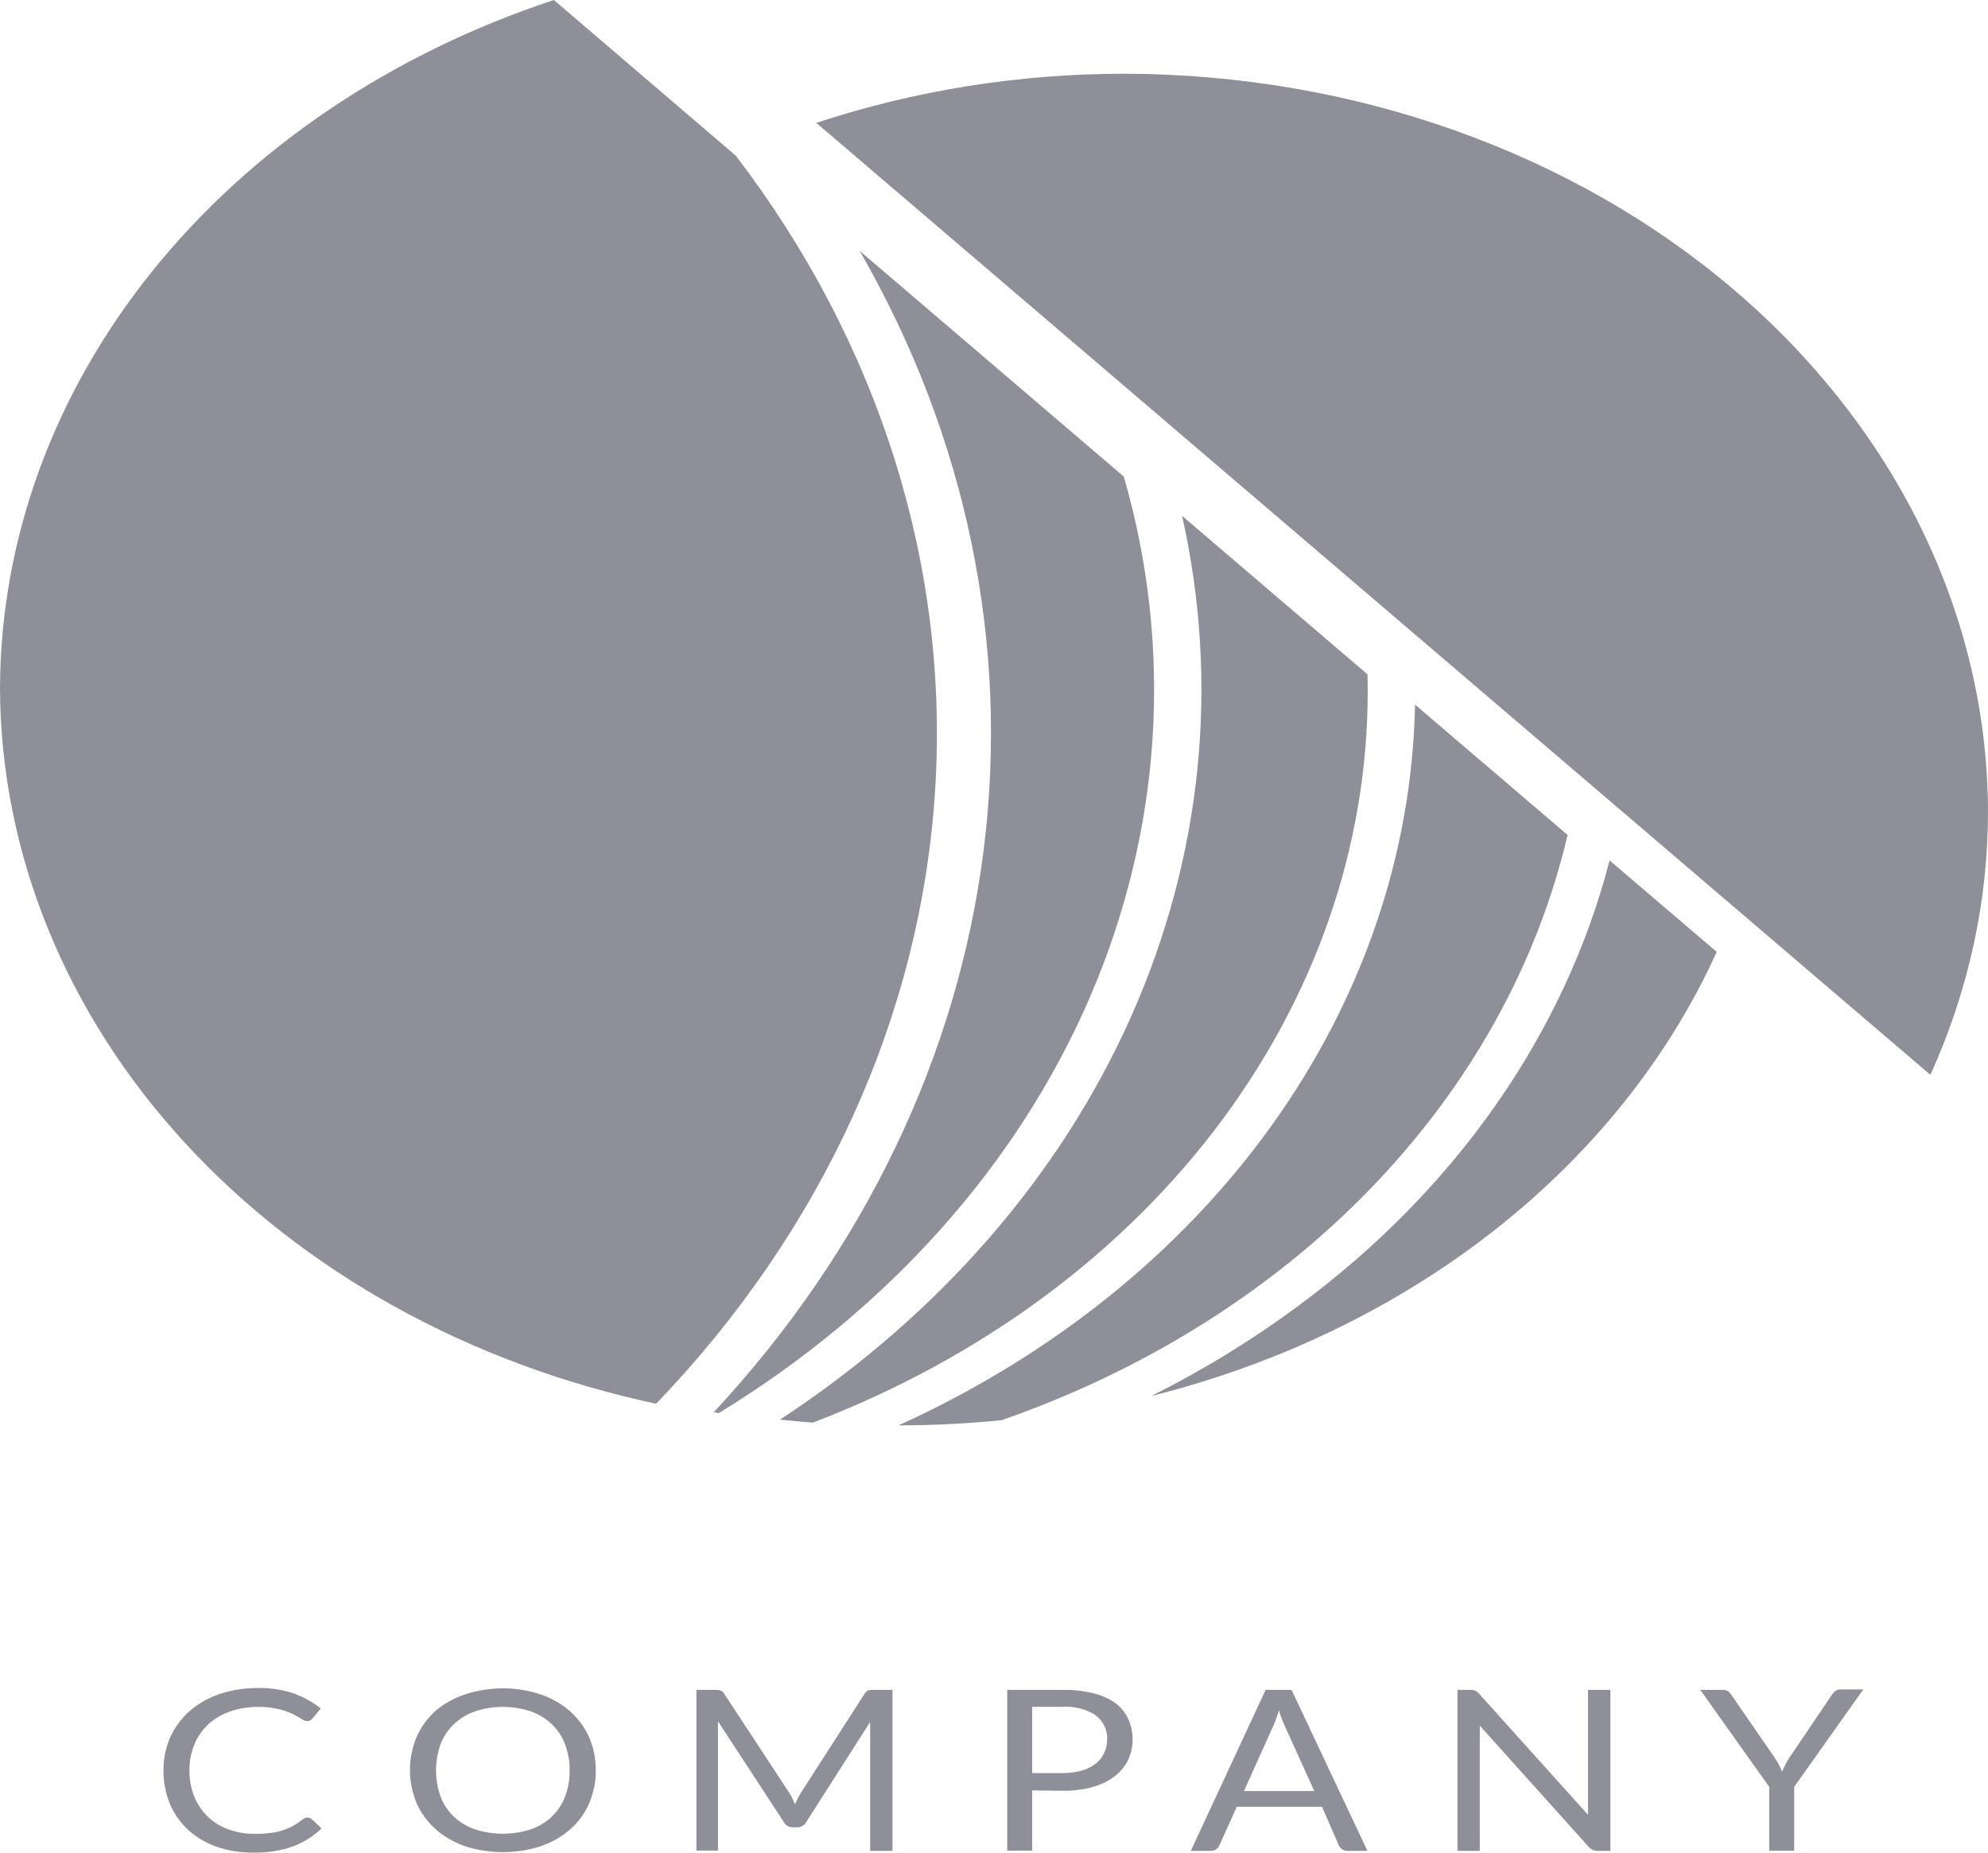
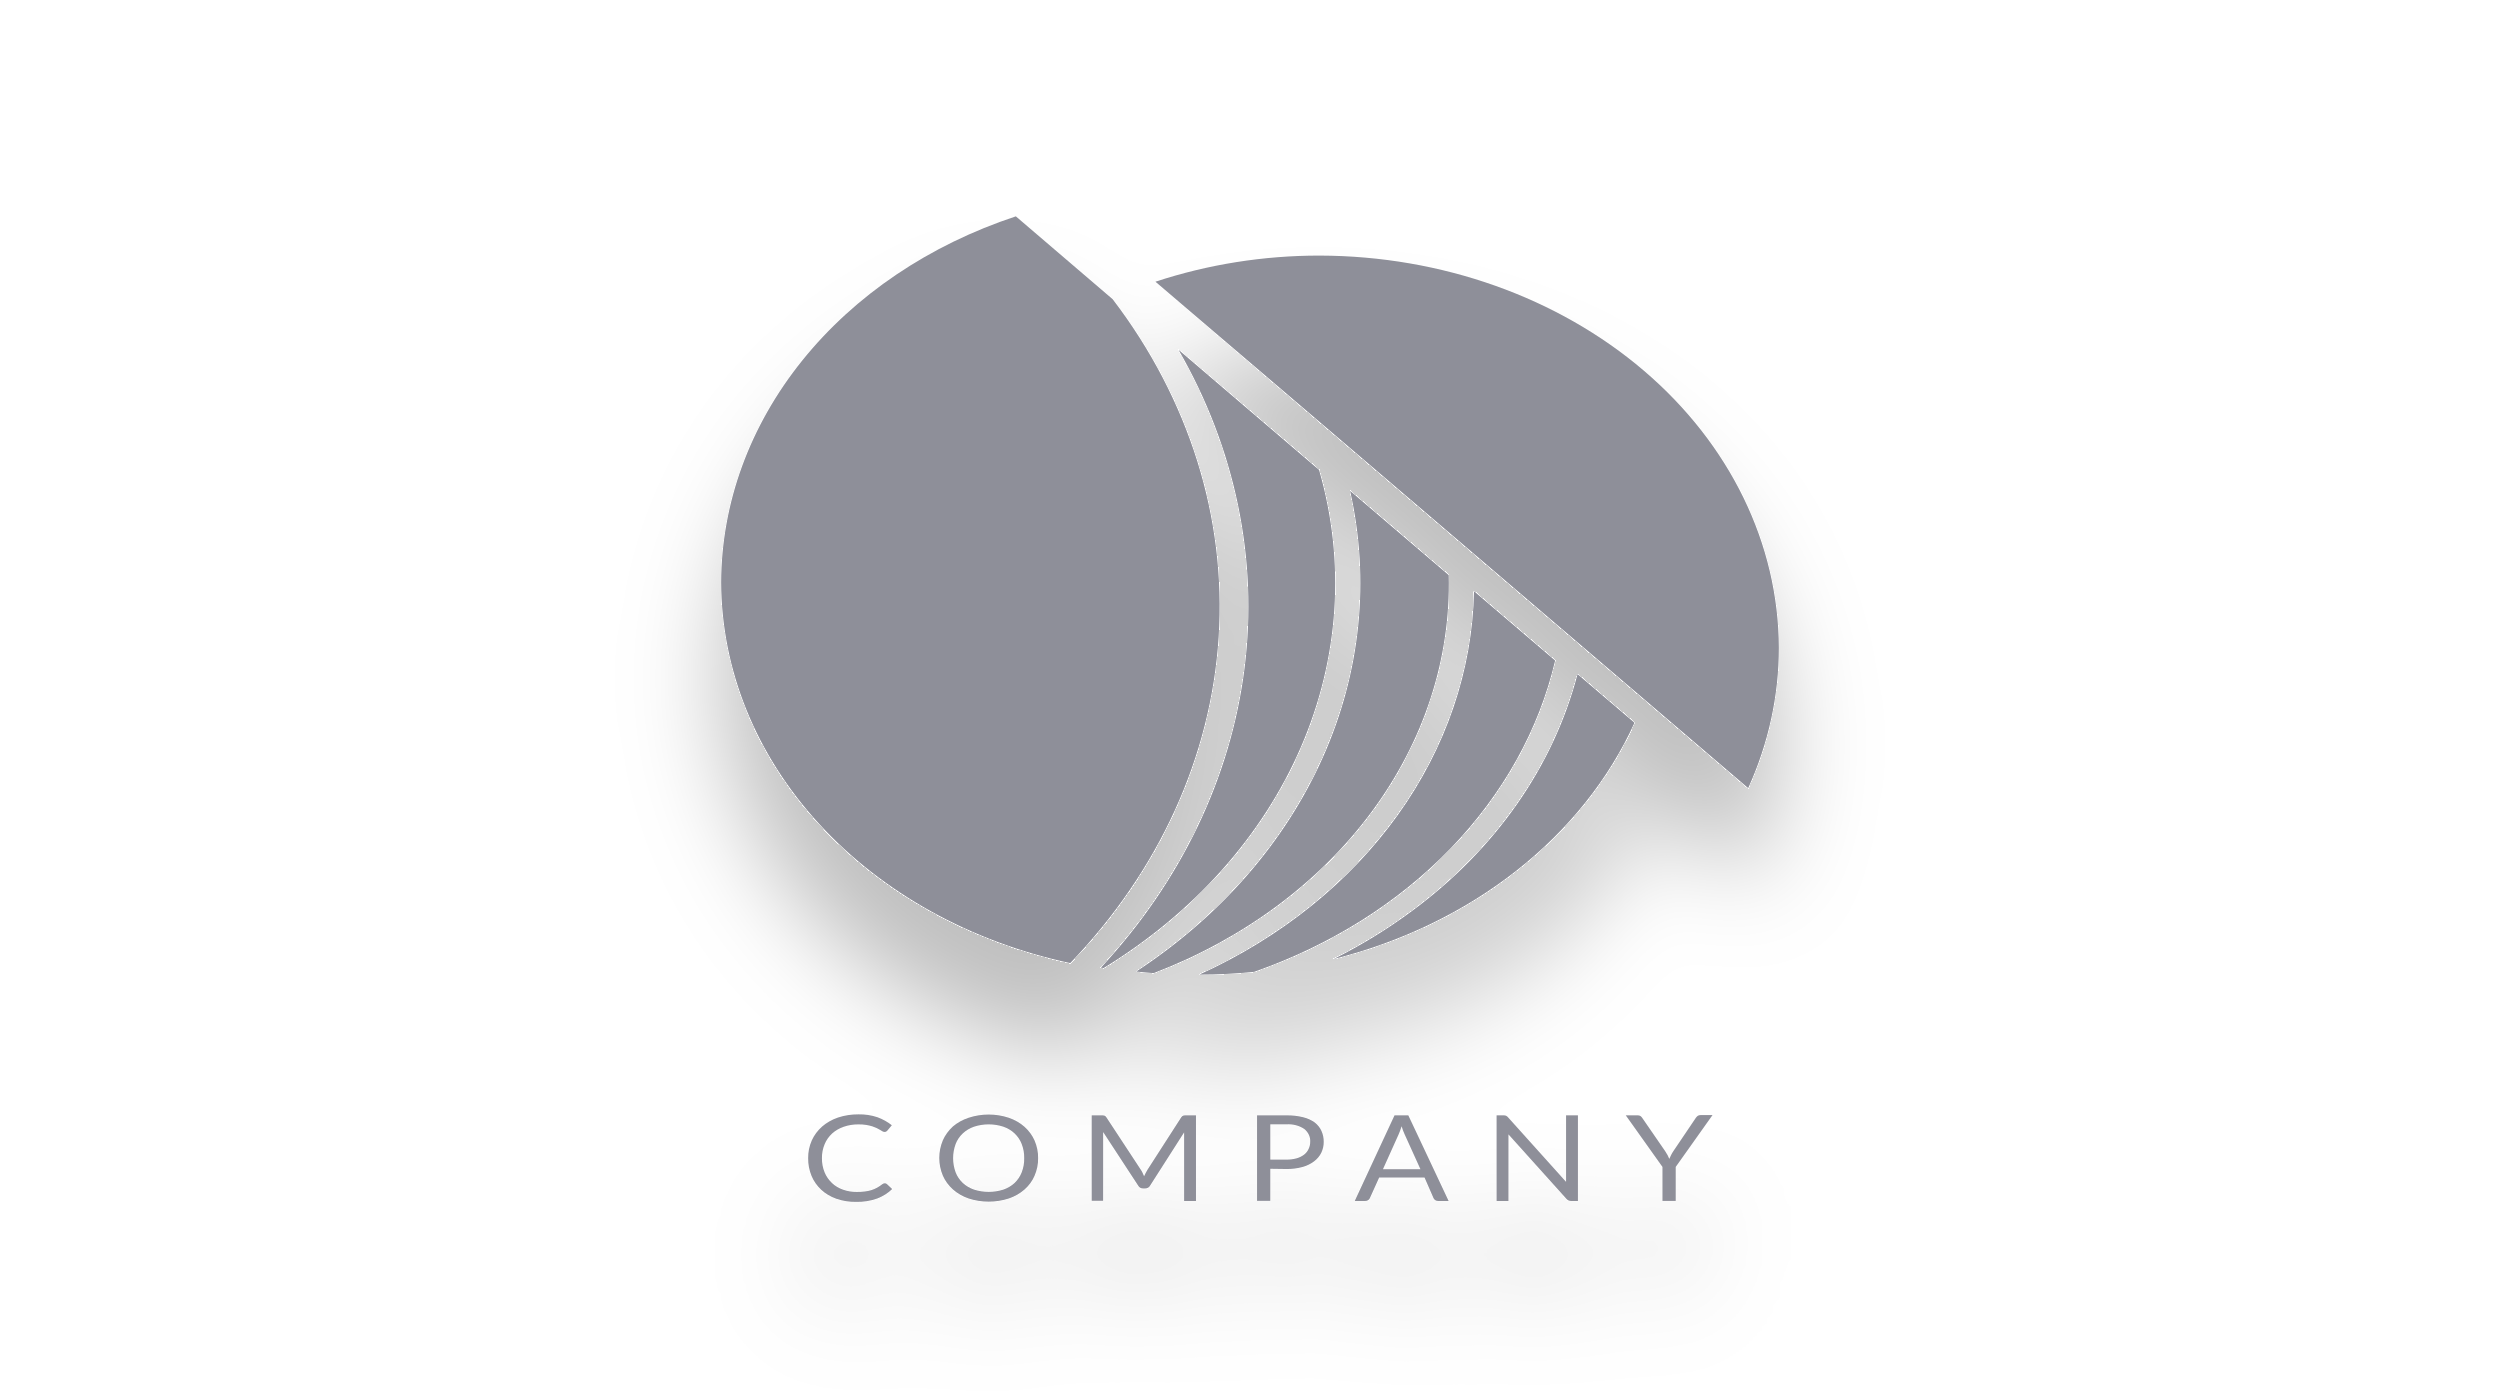
- <svg xmlns="http://www.w3.org/2000/svg" width="44" height="41" viewBox="0 0 44 41" fill="none">
-   <path d="M6.81 40.223C6.826 40.224 6.842 40.227 6.856 40.232C6.871 40.238 6.884 40.246 6.895 40.256L7.116 40.464C6.945 40.632 6.733 40.766 6.495 40.858C6.217 40.958 5.917 41.006 5.615 40.999C5.331 41.004 5.049 40.959 4.786 40.867C4.55 40.783 4.337 40.656 4.163 40.495C3.985 40.328 3.848 40.132 3.76 39.919C3.663 39.682 3.616 39.432 3.619 39.181C3.615 38.928 3.666 38.677 3.771 38.44C3.867 38.226 4.013 38.03 4.199 37.864C4.387 37.702 4.612 37.574 4.861 37.489C5.133 37.399 5.422 37.355 5.714 37.357C5.985 37.352 6.254 37.393 6.506 37.478C6.725 37.559 6.926 37.671 7.1 37.81L6.915 38.032C6.902 38.047 6.886 38.061 6.868 38.072C6.846 38.085 6.82 38.091 6.793 38.089C6.765 38.087 6.737 38.079 6.713 38.065L6.614 38.006L6.476 37.931C6.416 37.903 6.354 37.878 6.291 37.857C6.209 37.832 6.125 37.813 6.04 37.798C5.931 37.781 5.821 37.773 5.711 37.775C5.501 37.773 5.293 37.806 5.098 37.874C4.917 37.937 4.753 38.031 4.618 38.152C4.48 38.281 4.374 38.431 4.306 38.596C4.228 38.783 4.19 38.981 4.193 39.181C4.19 39.383 4.228 39.584 4.306 39.775C4.374 39.938 4.478 40.088 4.613 40.216C4.739 40.336 4.896 40.429 5.071 40.49C5.251 40.554 5.444 40.586 5.639 40.584C5.752 40.586 5.865 40.579 5.976 40.565C6.158 40.546 6.333 40.492 6.487 40.407C6.564 40.364 6.637 40.315 6.705 40.261C6.733 40.238 6.771 40.224 6.81 40.223Z" fill="#8E8F99" />
-   <path d="M13.186 39.18C13.19 39.431 13.139 39.679 13.037 39.914C12.947 40.127 12.805 40.321 12.621 40.483C12.437 40.646 12.215 40.773 11.969 40.857C11.428 41.033 10.831 41.033 10.291 40.857C10.046 40.772 9.825 40.644 9.642 40.482C9.458 40.317 9.315 40.121 9.222 39.907C9.023 39.432 9.023 38.912 9.222 38.437C9.316 38.223 9.459 38.027 9.642 37.859C9.827 37.702 10.048 37.58 10.291 37.499C10.83 37.319 11.429 37.319 11.969 37.499C12.214 37.584 12.436 37.711 12.62 37.874C12.802 38.038 12.944 38.231 13.037 38.442C13.139 38.678 13.19 38.928 13.186 39.18ZM12.607 39.18C12.611 38.98 12.575 38.781 12.502 38.591C12.44 38.428 12.339 38.278 12.206 38.15C12.077 38.028 11.917 37.933 11.74 37.871C11.347 37.742 10.912 37.742 10.52 37.871C10.342 37.933 10.183 38.028 10.053 38.15C9.918 38.277 9.817 38.427 9.755 38.591C9.615 38.975 9.615 39.386 9.755 39.77C9.817 39.933 9.919 40.083 10.053 40.211C10.183 40.331 10.342 40.426 10.52 40.487C10.913 40.613 11.346 40.613 11.74 40.487C11.917 40.426 12.077 40.331 12.206 40.211C12.339 40.083 12.439 39.932 12.502 39.77C12.576 39.58 12.611 39.38 12.607 39.18Z" fill="#8E8F99" />
-   <path d="M17.537 39.799L17.595 39.931C17.617 39.884 17.636 39.841 17.658 39.799C17.679 39.754 17.703 39.711 17.73 39.669L19.14 37.478C19.168 37.44 19.193 37.417 19.22 37.41C19.258 37.4 19.297 37.396 19.336 37.398H19.753V40.961H19.259V38.341C19.259 38.308 19.259 38.27 19.259 38.23C19.256 38.19 19.256 38.149 19.259 38.108L17.84 40.329C17.822 40.363 17.793 40.391 17.757 40.41C17.721 40.43 17.679 40.44 17.636 40.44H17.556C17.513 40.441 17.471 40.431 17.434 40.411C17.398 40.391 17.369 40.363 17.352 40.329L15.891 38.094C15.891 38.136 15.891 38.179 15.891 38.221C15.891 38.264 15.891 38.301 15.891 38.334V40.954H15.414V37.398H15.831C15.87 37.396 15.909 37.4 15.947 37.41C15.981 37.424 16.008 37.448 16.024 37.478L17.465 39.671C17.493 39.712 17.517 39.755 17.537 39.799Z" fill="#8E8F99" />
-   <path d="M22.845 39.622V40.956H22.293V37.398H23.524C23.756 37.394 23.988 37.42 24.211 37.476C24.39 37.519 24.555 37.594 24.697 37.697C24.82 37.794 24.914 37.913 24.973 38.046C25.038 38.191 25.07 38.346 25.067 38.502C25.069 38.658 25.034 38.812 24.965 38.957C24.898 39.093 24.796 39.215 24.666 39.313C24.525 39.42 24.358 39.5 24.178 39.549C23.963 39.607 23.738 39.635 23.513 39.631L22.845 39.622ZM22.845 39.24H23.513C23.658 39.241 23.802 39.223 23.941 39.185C24.055 39.153 24.16 39.1 24.25 39.032C24.333 38.967 24.397 38.886 24.437 38.796C24.483 38.701 24.505 38.599 24.504 38.497C24.51 38.398 24.491 38.299 24.448 38.207C24.405 38.115 24.34 38.032 24.255 37.964C24.044 37.823 23.779 37.755 23.513 37.773H22.845V39.24Z" fill="#8E8F99" />
-   <path d="M30.265 40.961H29.828C29.785 40.963 29.742 40.951 29.707 40.928C29.676 40.906 29.651 40.878 29.635 40.846L29.26 39.985H27.374L26.985 40.846C26.971 40.877 26.947 40.905 26.916 40.926C26.881 40.95 26.837 40.963 26.792 40.961H26.356L28.012 37.398H28.586L30.265 40.961ZM27.532 39.638H29.089L28.432 38.188C28.381 38.078 28.34 37.967 28.307 37.853L28.244 38.039C28.225 38.096 28.203 38.148 28.183 38.19L27.532 39.638Z" fill="#8E8F99" />
-   <path d="M32.65 37.414C32.682 37.429 32.711 37.451 32.732 37.478L35.148 40.164C35.148 40.122 35.148 40.079 35.148 40.039C35.148 39.999 35.148 39.959 35.148 39.921V37.398H35.642V40.961H35.366C35.327 40.962 35.288 40.955 35.252 40.94C35.218 40.923 35.188 40.901 35.164 40.874L32.752 38.19C32.754 38.231 32.754 38.272 32.752 38.313C32.752 38.353 32.752 38.388 32.752 38.421V40.961H32.258V37.398H32.55C32.584 37.397 32.618 37.402 32.65 37.414Z" fill="#8E8F99" />
-   <path d="M39.71 39.544V40.959H39.158V39.544L37.632 37.398H38.126C38.169 37.395 38.211 37.406 38.245 37.428C38.275 37.451 38.3 37.478 38.319 37.508L39.274 38.893C39.313 38.952 39.346 39.006 39.374 39.058C39.401 39.11 39.423 39.159 39.443 39.209L39.514 39.056C39.541 38.999 39.573 38.945 39.608 38.893L40.55 37.499C40.569 37.471 40.593 37.446 40.621 37.423C40.654 37.399 40.697 37.386 40.74 37.388H41.24L39.71 39.544Z" fill="#8E8F99" />
-   <path d="M17.263 31.417C17.503 31.443 17.746 31.464 17.992 31.483C21.716 30.059 24.867 27.73 27.051 24.784C29.234 21.839 30.353 18.41 30.267 14.924L26.163 11.417C26.997 15.128 26.607 18.964 25.035 22.496C23.463 26.028 20.772 29.117 17.263 31.417Z" fill="#8E8F99" />
-   <path d="M15.797 31.254L15.908 31.273C19.658 28.981 22.517 25.781 24.115 22.086C25.713 18.391 25.978 14.372 24.873 10.547L19.027 5.552C21.392 9.658 22.344 14.253 21.772 18.803C21.2 23.353 19.128 27.671 15.797 31.254Z" fill="#8E8F99" />
-   <path d="M35.625 19.042C34.632 22.872 32.219 26.326 28.746 28.891C27.732 29.644 26.638 30.316 25.478 30.896C28.306 30.186 30.906 28.93 33.076 27.226C35.246 25.521 36.93 23.414 37.996 21.066L35.625 19.042Z" fill="#8E8F99" />
-   <path d="M34.695 18.478L31.319 15.594C31.254 18.883 30.16 22.096 28.15 24.901C26.14 27.706 23.287 30 19.888 31.544H19.905C20.662 31.544 21.419 31.505 22.171 31.429C25.348 30.321 28.154 28.559 30.339 26.299C32.524 24.039 34.021 21.352 34.695 18.478Z" fill="#8E8F99" />
-   <path d="M16.286 3.446L12.259 0C8.658 1.189 5.562 3.278 3.375 5.996C1.187 8.713 0.011 11.931 0 15.229H0C0.013 18.872 1.449 22.409 4.079 25.277C6.71 28.145 10.384 30.182 14.522 31.066C18.216 27.221 20.379 22.469 20.696 17.502C21.013 12.535 19.468 7.611 16.286 3.446Z" fill="#8E8F99" />
-   <path d="M44 17.948C43.985 13.624 41.969 9.482 38.391 6.425C34.813 3.368 29.964 1.645 24.904 1.632C22.566 1.63 20.247 1.999 18.067 2.719L42.725 23.787C43.569 21.925 44.002 19.945 44 17.948Z" fill="#8E8F99" />
+ <svg xmlns="http://www.w3.org/2000/svg" width="104" height="58" viewBox="0 0 104 58" fill="none">
+   <g filter="url(#filter0_d_520095_542)">
+     <path d="M36.81 49.223C36.826 49.224 36.842 49.227 36.856 49.232C36.871 49.238 36.884 49.246 36.895 49.256L37.116 49.464C36.945 49.632 36.733 49.766 36.495 49.858C36.217 49.958 35.916 50.006 35.615 49.999C35.331 50.004 35.049 49.959 34.786 49.867C34.55 49.783 34.337 49.656 34.163 49.495C33.985 49.328 33.848 49.132 33.76 48.919C33.663 48.682 33.615 48.432 33.619 48.181C33.615 47.928 33.666 47.677 33.771 47.44C33.867 47.226 34.013 47.03 34.199 46.864C34.387 46.702 34.612 46.574 34.861 46.489C35.133 46.399 35.422 46.355 35.714 46.357C35.985 46.352 36.254 46.393 36.506 46.478C36.725 46.559 36.925 46.671 37.1 46.81L36.915 47.032C36.902 47.047 36.886 47.061 36.868 47.072C36.846 47.085 36.82 47.091 36.793 47.089C36.765 47.087 36.737 47.079 36.713 47.065L36.614 47.006L36.476 46.931C36.416 46.903 36.354 46.878 36.291 46.857C36.209 46.832 36.125 46.813 36.04 46.798C35.931 46.781 35.821 46.773 35.711 46.775C35.501 46.773 35.293 46.806 35.098 46.874C34.917 46.937 34.753 47.031 34.618 47.152C34.48 47.281 34.374 47.431 34.306 47.596C34.228 47.783 34.19 47.981 34.193 48.181C34.19 48.383 34.228 48.584 34.306 48.775C34.373 48.938 34.478 49.088 34.613 49.216C34.739 49.336 34.896 49.429 35.071 49.49C35.251 49.554 35.444 49.586 35.639 49.584C35.752 49.586 35.865 49.579 35.976 49.565C36.158 49.546 36.333 49.492 36.487 49.407C36.564 49.364 36.637 49.315 36.705 49.261C36.733 49.238 36.771 49.224 36.81 49.223Z" fill="#8E8F99" />
+     <path d="M43.186 48.18C43.19 48.431 43.139 48.679 43.037 48.914C42.947 49.127 42.805 49.321 42.621 49.483C42.437 49.646 42.215 49.773 41.969 49.857C41.428 50.033 40.831 50.033 40.291 49.857C40.046 49.772 39.825 49.644 39.642 49.482C39.458 49.317 39.315 49.121 39.222 48.907C39.023 48.432 39.023 47.912 39.222 47.437C39.316 47.223 39.459 47.027 39.642 46.859C39.827 46.702 40.048 46.58 40.291 46.499C40.83 46.319 41.429 46.319 41.969 46.499C42.214 46.584 42.436 46.711 42.62 46.874C42.802 47.038 42.944 47.231 43.037 47.442C43.139 47.678 43.19 47.928 43.186 48.18ZM42.606 48.18C42.611 47.98 42.575 47.781 42.502 47.591C42.44 47.428 42.339 47.278 42.206 47.15C42.077 47.028 41.917 46.933 41.74 46.871C41.347 46.742 40.912 46.742 40.52 46.871C40.342 46.933 40.183 47.028 40.053 47.15C39.918 47.277 39.817 47.427 39.755 47.591C39.615 47.975 39.615 48.386 39.755 48.77C39.817 48.933 39.919 49.083 40.053 49.211C40.183 49.331 40.342 49.426 40.52 49.487C40.913 49.613 41.346 49.613 41.74 49.487C41.917 49.426 42.077 49.331 42.206 49.211C42.339 49.083 42.439 48.932 42.502 48.77C42.576 48.58 42.611 48.38 42.606 48.18Z" fill="#8E8F99" />
+     <path d="M47.536 48.799L47.594 48.931C47.617 48.884 47.636 48.841 47.658 48.799C47.679 48.754 47.703 48.711 47.73 48.669L49.14 46.478C49.168 46.44 49.193 46.417 49.22 46.41C49.258 46.4 49.297 46.396 49.336 46.398H49.753V49.961H49.259V47.341C49.259 47.308 49.259 47.27 49.259 47.23C49.256 47.19 49.256 47.149 49.259 47.108L47.84 49.329C47.822 49.363 47.793 49.391 47.757 49.41C47.721 49.43 47.679 49.44 47.636 49.44H47.556C47.513 49.441 47.471 49.431 47.434 49.411C47.398 49.391 47.369 49.363 47.352 49.329L45.891 47.094C45.891 47.136 45.891 47.179 45.891 47.221C45.891 47.264 45.891 47.301 45.891 47.334V49.954H45.414V46.398H45.831C45.87 46.396 45.909 46.4 45.947 46.41C45.981 46.424 46.008 46.448 46.024 46.478L47.465 48.671C47.493 48.712 47.517 48.755 47.536 48.799Z" fill="#8E8F99" />
+     <path d="M52.845 48.622V49.956H52.293V46.398H53.524C53.756 46.394 53.988 46.42 54.211 46.476C54.39 46.519 54.555 46.594 54.697 46.697C54.819 46.794 54.914 46.913 54.973 47.046C55.038 47.191 55.07 47.346 55.067 47.502C55.069 47.658 55.034 47.812 54.965 47.957C54.898 48.093 54.796 48.215 54.666 48.313C54.525 48.42 54.358 48.5 54.178 48.549C53.963 48.607 53.738 48.635 53.513 48.631L52.845 48.622ZM52.845 48.24H53.513C53.658 48.241 53.802 48.223 53.941 48.185C54.055 48.153 54.16 48.1 54.25 48.032C54.333 47.967 54.397 47.886 54.437 47.796C54.483 47.701 54.505 47.599 54.504 47.497C54.51 47.398 54.491 47.299 54.448 47.207C54.405 47.115 54.34 47.032 54.255 46.964C54.044 46.823 53.779 46.755 53.513 46.773H52.845V48.24Z" fill="#8E8F99" />
+     <path d="M60.264 49.961H59.828C59.785 49.963 59.742 49.951 59.707 49.928C59.676 49.906 59.651 49.878 59.635 49.846L59.26 48.985H57.374L56.985 49.846C56.971 49.877 56.947 49.905 56.916 49.926C56.881 49.95 56.837 49.963 56.792 49.961H56.356L58.012 46.398H58.586L60.264 49.961ZM57.532 48.638H59.089L58.432 47.188C58.381 47.078 58.34 46.967 58.307 46.853L58.244 47.039C58.225 47.096 58.203 47.148 58.183 47.19L57.532 48.638Z" fill="#8E8F99" />
+     <path d="M62.65 46.414C62.682 46.429 62.711 46.451 62.732 46.478L65.148 49.164C65.148 49.122 65.148 49.079 65.148 49.039C65.148 48.999 65.148 48.959 65.148 48.921V46.398H65.642V49.961H65.366C65.326 49.962 65.288 49.955 65.252 49.94C65.218 49.923 65.188 49.901 65.164 49.874L62.752 47.19C62.754 47.231 62.754 47.272 62.752 47.313C62.752 47.353 62.752 47.388 62.752 47.421V49.961H62.258V46.398H62.55C62.584 46.397 62.618 46.402 62.65 46.414Z" fill="#8E8F99" />
+     <path d="M69.71 48.544V49.959H69.158V48.544L67.632 46.398H68.126C68.168 46.395 68.211 46.406 68.245 46.428C68.275 46.451 68.3 46.478 68.319 46.508L69.274 47.893C69.313 47.952 69.346 48.006 69.374 48.058C69.401 48.11 69.423 48.159 69.443 48.209L69.514 48.056C69.541 47.999 69.573 47.945 69.608 47.893L70.549 46.499C70.569 46.471 70.594 46.446 70.621 46.423C70.654 46.399 70.697 46.386 70.74 46.388H71.24L69.71 48.544Z" fill="#8E8F99" />
+     <path d="M47.263 40.417C47.503 40.443 47.746 40.464 47.992 40.483C51.717 39.059 54.867 36.73 57.051 33.784C59.234 30.839 60.353 27.41 60.267 23.924L56.163 20.417C56.997 24.128 56.607 27.964 55.035 31.496C53.463 35.028 50.772 38.117 47.263 40.417Z" fill="#8E8F99" />
+     <path d="M45.797 40.254L45.908 40.273C49.658 37.981 52.517 34.781 54.115 31.086C55.714 27.391 55.978 23.372 54.873 19.547L49.027 14.552C51.392 18.658 52.344 23.253 51.772 27.803C51.2 32.353 49.128 36.67 45.797 40.254Z" fill="#8E8F99" />
+     <path d="M65.625 28.042C64.632 31.872 62.219 35.326 58.746 37.891C57.732 38.644 56.638 39.316 55.478 39.896C58.306 39.185 60.906 37.93 63.076 36.225C65.246 34.521 66.93 32.414 67.996 30.066L65.625 28.042Z" fill="#8E8F99" />
+     <path d="M64.695 27.478L61.319 24.594C61.254 27.883 60.16 31.096 58.15 33.901C56.14 36.706 53.287 39 49.888 40.544H49.905C50.662 40.544 51.419 40.505 52.171 40.429C55.347 39.321 58.154 37.559 60.339 35.299C62.524 33.039 64.021 30.352 64.695 27.478Z" fill="#8E8F99" />
+     <path d="M46.286 12.446L42.259 9C38.658 10.189 35.562 12.278 33.375 14.995C31.188 17.713 30.011 20.931 30 24.229V24.229C30.014 27.872 31.449 31.409 34.079 34.277C36.71 37.145 40.385 39.182 44.522 40.066C48.216 36.221 50.379 31.469 50.696 26.502C51.013 21.535 49.468 16.611 46.286 12.446Z" fill="#8E8F99" />
+     <path d="M74 26.948C73.985 22.625 71.969 18.482 68.391 15.425C64.813 12.368 59.964 10.645 54.904 10.632C52.566 10.63 50.247 10.999 48.066 11.719L72.725 32.787C73.569 30.925 74.001 28.945 74 26.948Z" fill="#8E8F99" />
+   </g>
+   <defs>
+     <filter id="filter0_d_520095_542" x="-4" y="0" width="112" height="64" filterUnits="userSpaceOnUse" color-interpolation-filters="sRGB">
+       <feFlood flood-opacity="0" result="BackgroundImageFix" />
+       <feColorMatrix in="SourceAlpha" type="matrix" values="0 0 0 0 0 0 0 0 0 0 0 0 0 0 0 0 0 0 127 0" result="hardAlpha" />
+       <feOffset dy="4" />
+       <feGaussianBlur stdDeviation="2" />
+       <feComposite in2="hardAlpha" operator="out" />
+       <feColorMatrix type="matrix" values="0 0 0 0 0 0 0 0 0 0 0 0 0 0 0 0 0 0 0.25 0" />
+       <feBlend mode="normal" in2="BackgroundImageFix" result="effect1_dropShadow_520095_542" />
+       <feBlend mode="normal" in="SourceGraphic" in2="effect1_dropShadow_520095_542" result="shape" />
+     </filter>
+   </defs>
</svg>
